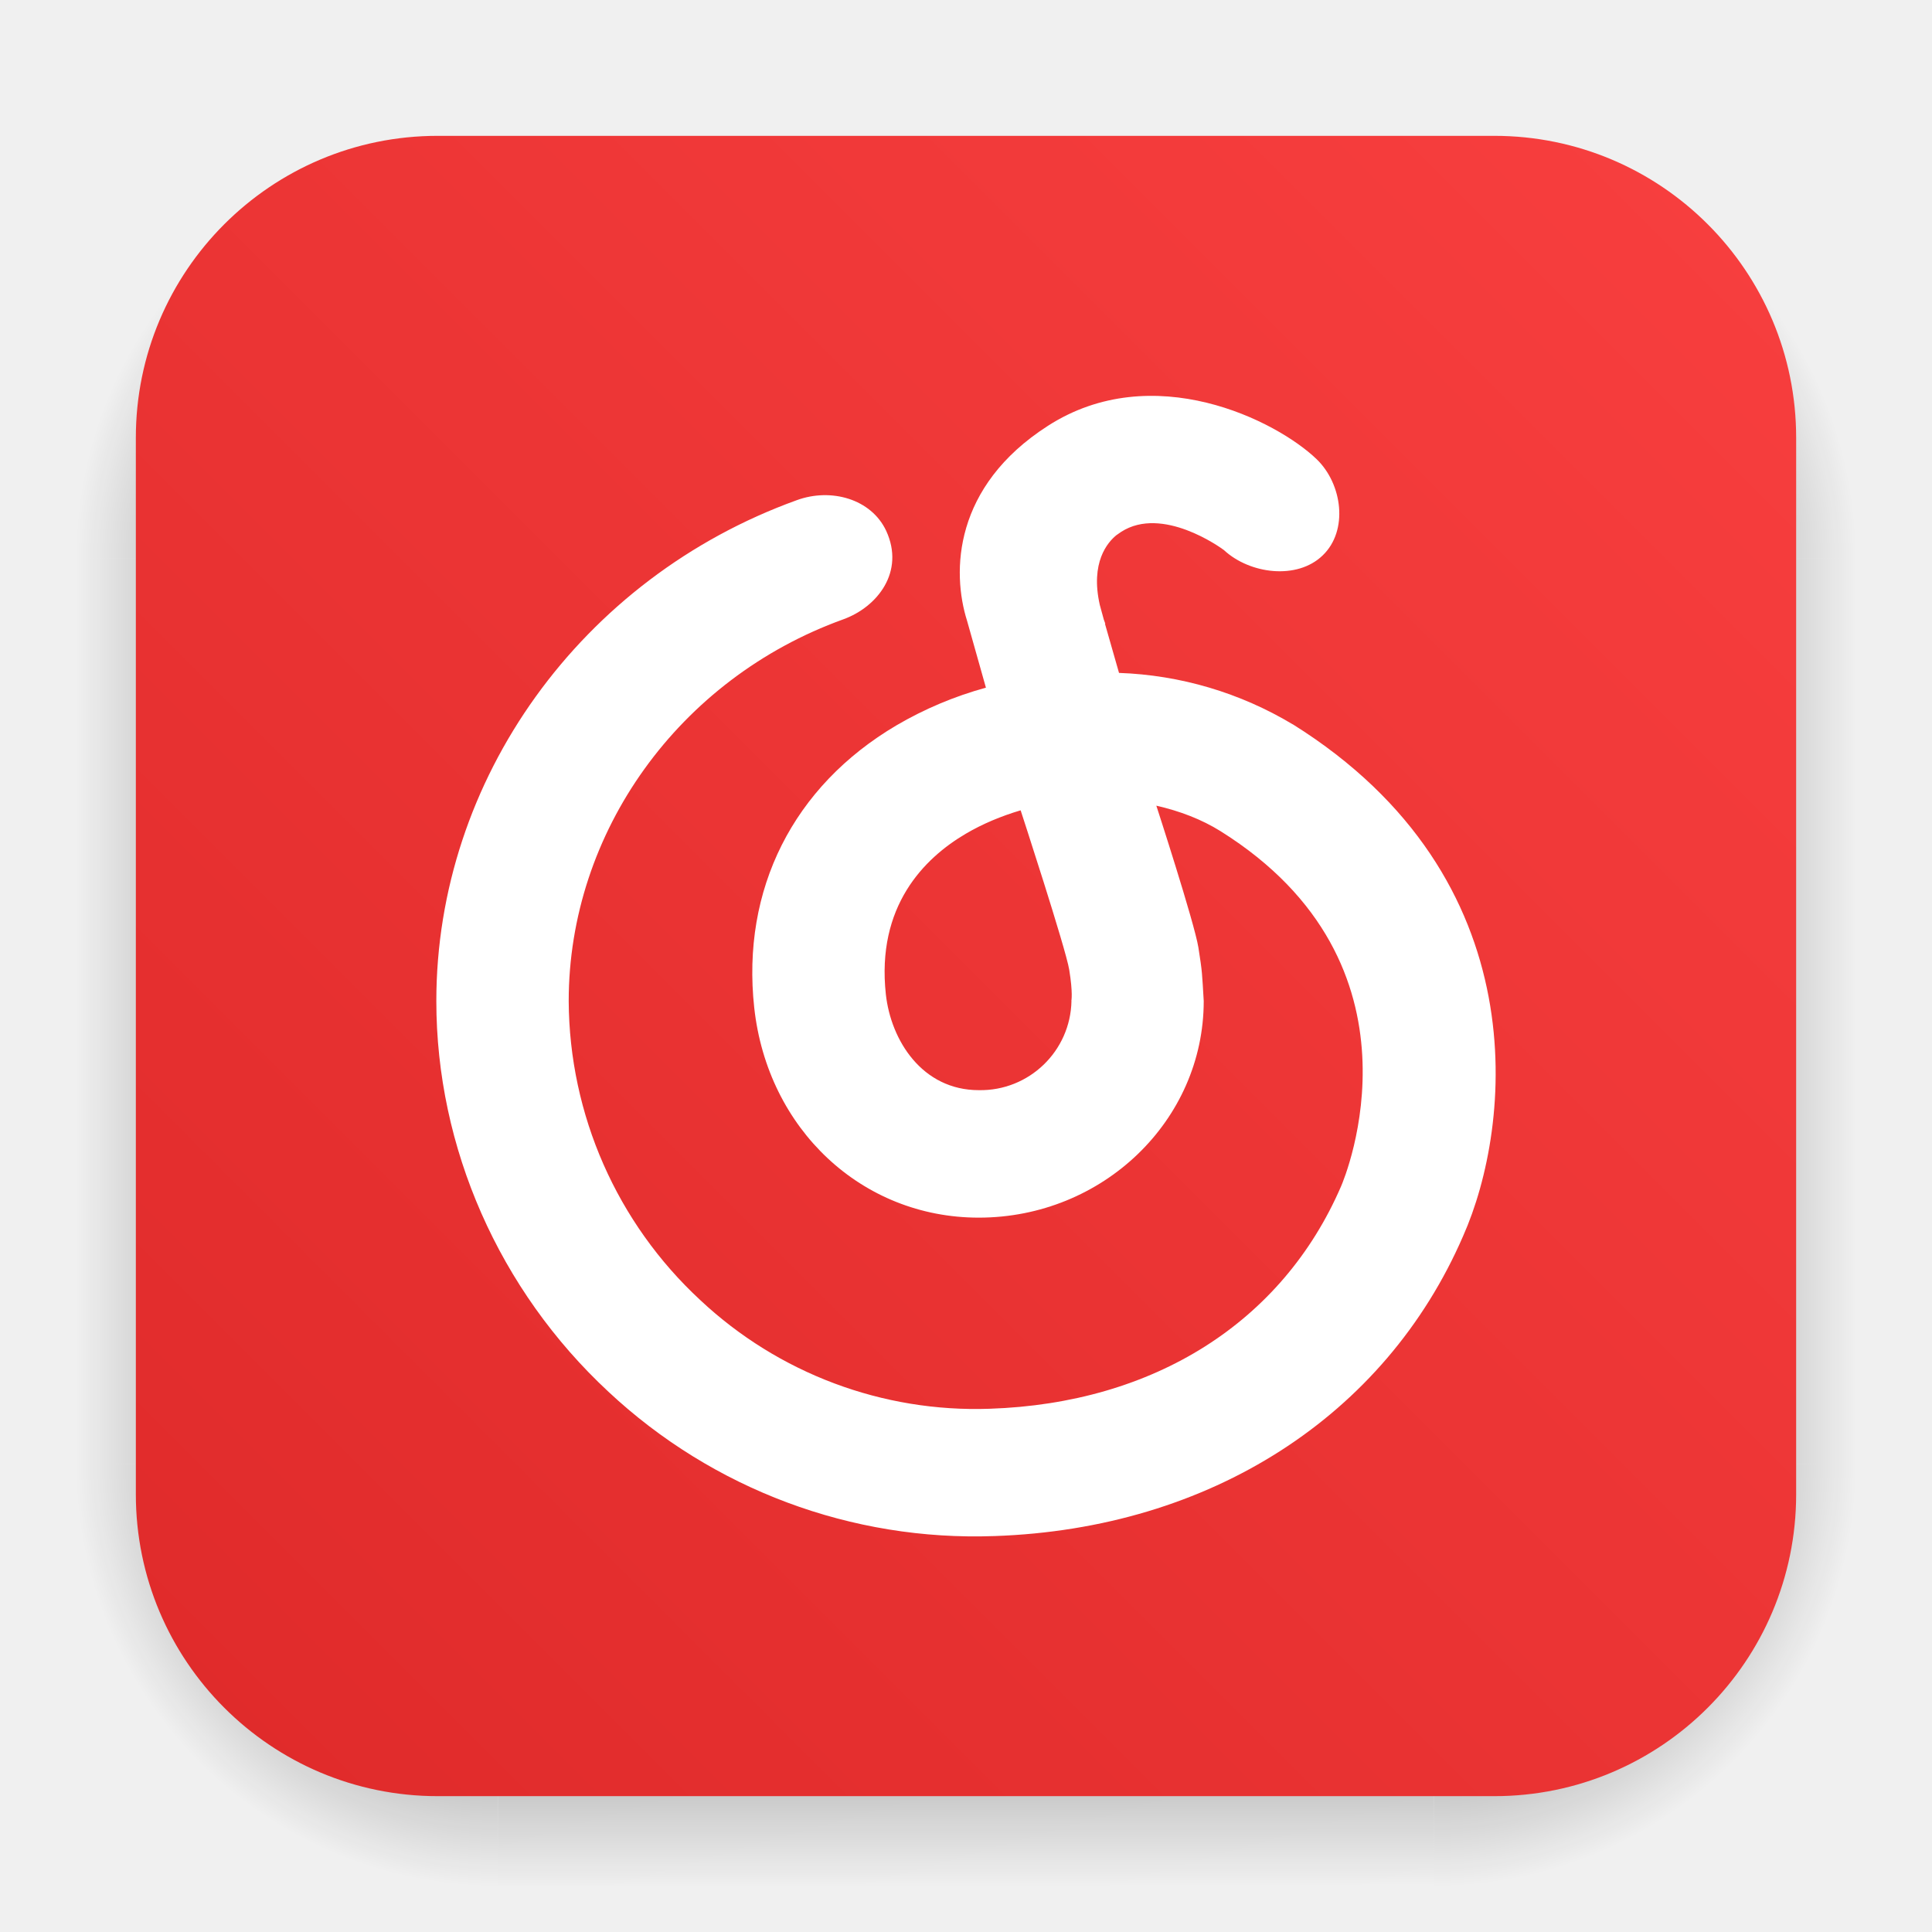
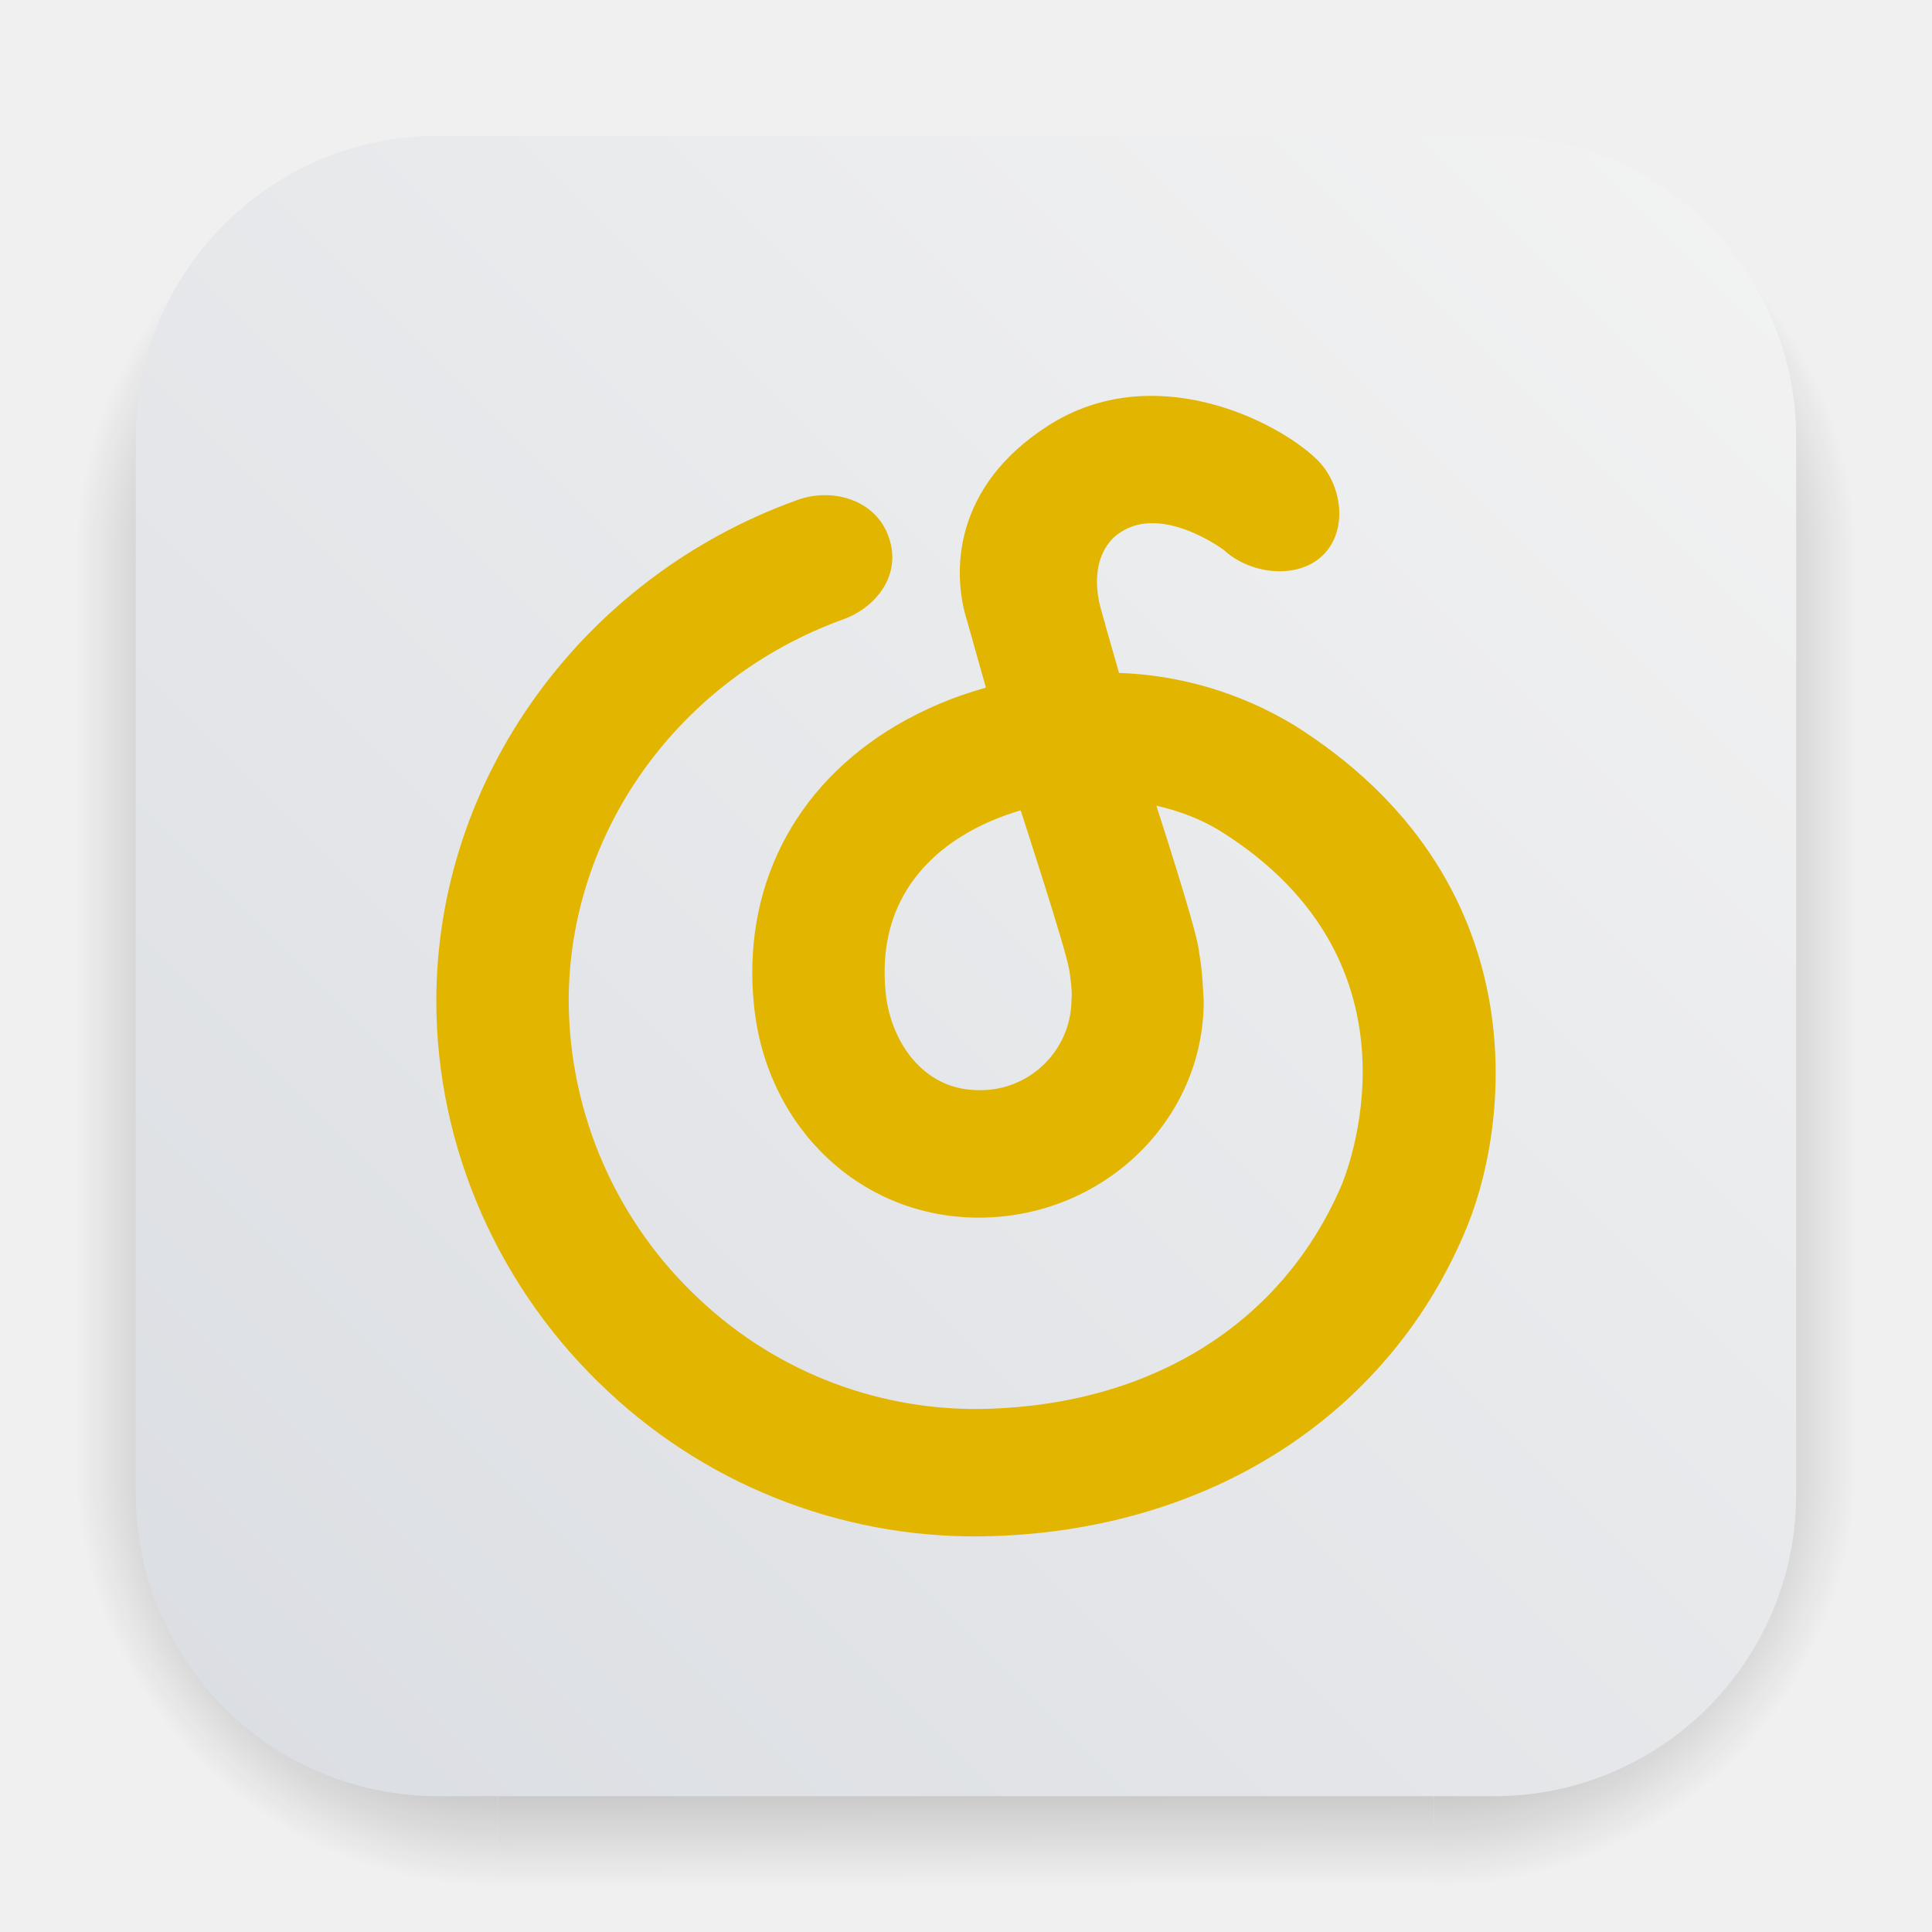
<svg xmlns="http://www.w3.org/2000/svg" width="64" height="64" version="1.1" viewBox="0 0 64 64" id="svg26">
  <defs id="defs12">
    <filter id="filter2761" x="-0.024" y="-0.024" width="1.048" height="1.048" color-interpolation-filters="sRGB">
      <feGaussianBlur stdDeviation="0.146" id="feGaussianBlur2" />
    </filter>
    <linearGradient id="linearGradient4673" x1="2.249" x2="15.644" y1="14.536" y2="1.108" gradientUnits="userSpaceOnUse">
      <stop stop-color="#ff7d50" offset="0" id="stop5" />
      <stop stop-color="#fa4b5a" offset=".477" id="stop7" />
      <stop stop-color="#ff509b" offset="1" id="stop9" />
    </linearGradient>
    <linearGradient id="b-3" x1="399.57" x2="399.57" y1="545.8" y2="517.8" gradientTransform="matrix(0.5669644,0,0,0.5669644,-274.4232,-302.4922)" gradientUnits="userSpaceOnUse">
      <stop stop-color="#3889e9" offset="0" id="stop855" />
      <stop stop-color="#5ea5fb" offset="1" id="stop857" />
    </linearGradient>
    <linearGradient id="linearGradient927" x1="39.034" x2="-7.746" y1="24.542" y2="71.322" gradientTransform="matrix(2.0044,0,0,2.0044,123.77,261.85)" gradientUnits="userSpaceOnUse">
      <stop stop-color="#ffbe14" offset="0" id="stop862" />
      <stop stop-color="#ff8214" offset="1" id="stop864" />
    </linearGradient>
    <filter id="filter1057" x="-0.027" y="-0.027" width="1.054" height="1.054" color-interpolation-filters="sRGB">
      <feGaussianBlur stdDeviation="0.619" id="feGaussianBlur871" />
    </filter>
    <linearGradient id="linearGradient1053" x1="-127" x2="-72" y1="60" y2="5" gradientTransform="translate(131.5,-0.5100001)" gradientUnits="userSpaceOnUse">
-       <stop stop-color="#df2a2a" offset="0" id="stop874" />
-       <stop stop-color="#f83f3f" offset="1" id="stop876" />
+       <stop stop-color="#df2a2a" offset="0" id="stop874" style="stop-color:#dadde2;stop-opacity:1;" />
+       <stop stop-color="#f83f3f" offset="1" id="stop876" style="stop-color:#f3f3f3;stop-opacity:1;" />
    </linearGradient>
    <filter id="filter1057-7" x="-0.027" y="-0.027" width="1.054" height="1.054" color-interpolation-filters="sRGB">
      <feGaussianBlur stdDeviation="0.619" id="feGaussianBlur871-5" />
    </filter>
    <radialGradient id="gradient_ds_br" cx="0" cy="0" r="1" gradientUnits="userSpaceOnUse" gradientTransform="matrix(13.9984,0.00477622,-0.00477841,14.0048,47.5016,48.4952)">
      <stop offset="0.65" id="stop1" />
      <stop offset="1" stop-opacity="0" id="stop2" />
    </radialGradient>
    <linearGradient id="gradient_ds_b" x1="30.449" y1="48.5" x2="30.492" y2="62.5" gradientUnits="userSpaceOnUse">
      <stop offset="0.654" id="stop3" />
      <stop offset="1" stop-opacity="0" id="stop4" />
    </linearGradient>
    <radialGradient id="gradient_ds_bl" cx="0" cy="0" r="1" gradientUnits="userSpaceOnUse" gradientTransform="matrix(0,14,-14,0,16.5,48.5)">
-       <stop offset="0.65" id="stop5" />
-       <stop offset="1" stop-opacity="0" id="stop6" />
+       <stop offset="0.65" id="stop6" />
+       <stop offset="1" stop-opacity="0" id="stop8" />
    </radialGradient>
    <linearGradient id="gradient_ds_r" x1="47.5" y1="33.5" x2="61.5" y2="33.501" gradientUnits="userSpaceOnUse">
-       <stop offset="0.649" id="stop7" />
-       <stop offset="1" stop-opacity="0" id="stop8" />
+       <stop offset="0.649" id="stop10" />
+       <stop offset="1" stop-opacity="0" id="stop11" />
    </linearGradient>
    <linearGradient id="gradient_ds_l" x1="16.5" y1="33.895" x2="2.5" y2="33.895" gradientUnits="userSpaceOnUse">
-       <stop offset="0.649" id="stop9" />
-       <stop offset="1" stop-opacity="0" id="stop10" />
+       <stop offset="0.649" id="stop12" />
+       <stop offset="1" stop-opacity="0" id="stop13" />
    </linearGradient>
    <radialGradient id="gradient_ds_tr" cx="0" cy="0" r="1" gradientTransform="matrix(0.00843236,-14,14.0084,0.0189842,47.4916,18.5)" gradientUnits="userSpaceOnUse">
-       <stop offset="0.65" id="stop11" />
-       <stop offset="1" stop-opacity="0" id="stop12" />
+       <stop offset="0.65" id="stop14" />
+       <stop offset="1" stop-opacity="0" id="stop15" />
    </radialGradient>
    <linearGradient id="gradient_ds_t" x1="29.98" y1="18.5" x2="29.916" y2="4.5" gradientUnits="userSpaceOnUse">
-       <stop offset="0.649" id="stop13" />
-       <stop offset="1" stop-opacity="0" id="stop14" />
+       <stop offset="0.649" id="stop16" />
+       <stop offset="1" stop-opacity="0" id="stop17" />
    </linearGradient>
    <radialGradient id="gradient_ds_tl" cx="0" cy="0" r="1" gradientTransform="matrix(-0.00843236,-14,-14.0084,0.0189842,16.5084,18.5)" gradientUnits="userSpaceOnUse">
-       <stop offset="0.65" id="stop15" />
-       <stop offset="1" stop-opacity="0" id="stop16" />
+       <stop offset="0.65" id="stop18" />
+       <stop offset="1" stop-opacity="0" id="stop19" />
    </radialGradient>
  </defs>
  <g id="ds" opacity="0.25">
    <path id="ds-br" d="m 47.5,48.5 h 14 v 14 h -14 z" fill="url(#gradient_ds_br)" style="fill:url(#gradient_ds_br)" />
    <path id="ds-b" d="m 16.5,48.5 h 31 v 14 h -31 z" fill="url(#gradient_ds_b)" style="fill:url(#gradient_ds_b)" />
    <path id="ds-bl" d="m 2.5,48.5 h 14 v 14 h -14 z" fill="url(#gradient_ds_bl)" style="fill:url(#gradient_ds_bl)" />
    <path id="ds-r" d="m 47.5,18.5 h 14 v 30 h -14 z" fill="url(#gradient_ds_r)" style="fill:url(#gradient_ds_r)" />
    <path id="ds-l" d="m 2.5,18.5 h 14 v 30 h -14 z" fill="url(#gradient_ds_l)" style="fill:url(#gradient_ds_l)" />
    <path id="ds-tr" d="m 47.5,4.5 h 14 v 14 h -14 z" fill="url(#gradient_ds_tr)" style="fill:url(#gradient_ds_tr)" />
    <path id="ds-t" d="m 16.5,4.5 h 31 v 14 h -31 z" fill="url(#gradient_ds_t)" style="fill:url(#gradient_ds_t)" />
    <path id="ds-tl" d="m 16.5,4.5 h -14 v 14 h 14 z" fill="url(#gradient_ds_tl)" style="fill:url(#gradient_ds_tl)" />
  </g>
  <rect x="4.5" y="4.5" width="55" height="55" fill="url(#linearGradient1053)" stroke-linecap="round" stroke-width="2.744" id="bg" style="fill:url(#linearGradient1053)" rx="10" />
  <g id="art">
-     <path d="m 35.494,33.155 a 3.015,3.015 0 0 1 -3.068,2.958 c -1.879,0 -2.913,-1.649 -3.081,-3.174 -0.318,-2.918 1.264,-4.505 2.644,-5.318 0.561,-0.331 1.18,-0.588 1.821,-0.778 0,0 1.494,4.571 1.609,5.279 0.128,0.782 0.071,1.035 0.071,1.035 m 7.33,-9.164 a 11.994,11.994 0 0 0 -5.751,-1.702 l -0.469,-1.64 0.018,0.019 -0.053,-0.146 -0.133,-0.486 c -0.318,-1.406 0.256,-2.073 0.553,-2.312 l 0.159,-0.11 c 1.362,-0.871 3.289,0.522 3.4,0.606 0.858,0.796 2.427,0.995 3.271,0.177 0.858,-0.822 0.654,-2.365 -0.199,-3.187 -1.331,-1.282 -5.424,-3.342 -8.904,-1.105 -3.126,2.007 -3.192,4.832 -2.675,6.463 l 0.623,2.21 a 12.29,12.29 0 0 0 -2.962,1.247 c -3.426,2.02 -5.141,5.438 -4.713,9.355 0.442,4.028 3.568,6.954 7.436,6.954 4.111,0 7.454,-3.218 7.454,-7.175 -0.057,-0.942 -0.044,-0.933 -0.177,-1.777 -0.133,-0.822 -1.393,-4.695 -1.393,-4.695 0.778,0.177 1.503,0.455 2.126,0.844 7.064,4.421 4.125,11.464 3.992,11.769 -1.945,4.496 -6.189,7.184 -11.64,7.365 a 13.333,13.333 0 0 1 -9.585,-3.599 13.59,13.59 0 0 1 -4.359,-9.903 c 0,-5.601 3.652,-10.685 9.094,-12.648 1.136,-0.411 2.047,-1.578 1.424,-2.931 -0.495,-1.061 -1.83,-1.432 -2.962,-1.017 -7.144,2.577 -11.941,9.249 -11.941,16.592 0,4.859 2.078,9.576 5.703,12.944 a 17.772,17.772 0 0 0 12.785,4.779 C 40.078,50.641 45.883,46.919 48.469,40.942 50.083,37.312 50.985,29.094 42.823,23.992" fill="#ffffff" stroke-width="4.421" id="path24" />
+     <path d="m 35.494,33.155 a 3.015,3.015 0 0 1 -3.068,2.958 c -1.879,0 -2.913,-1.649 -3.081,-3.174 -0.318,-2.918 1.264,-4.505 2.644,-5.318 0.561,-0.331 1.18,-0.588 1.821,-0.778 0,0 1.494,4.571 1.609,5.279 0.128,0.782 0.071,1.035 0.071,1.035 m 7.33,-9.164 a 11.994,11.994 0 0 0 -5.751,-1.702 l -0.469,-1.64 0.018,0.019 -0.053,-0.146 -0.133,-0.486 c -0.318,-1.406 0.256,-2.073 0.553,-2.312 l 0.159,-0.11 c 1.362,-0.871 3.289,0.522 3.4,0.606 0.858,0.796 2.427,0.995 3.271,0.177 0.858,-0.822 0.654,-2.365 -0.199,-3.187 -1.331,-1.282 -5.424,-3.342 -8.904,-1.105 -3.126,2.007 -3.192,4.832 -2.675,6.463 l 0.623,2.21 a 12.29,12.29 0 0 0 -2.962,1.247 c -3.426,2.02 -5.141,5.438 -4.713,9.355 0.442,4.028 3.568,6.954 7.436,6.954 4.111,0 7.454,-3.218 7.454,-7.175 -0.057,-0.942 -0.044,-0.933 -0.177,-1.777 -0.133,-0.822 -1.393,-4.695 -1.393,-4.695 0.778,0.177 1.503,0.455 2.126,0.844 7.064,4.421 4.125,11.464 3.992,11.769 -1.945,4.496 -6.189,7.184 -11.64,7.365 a 13.333,13.333 0 0 1 -9.585,-3.599 13.59,13.59 0 0 1 -4.359,-9.903 c 0,-5.601 3.652,-10.685 9.094,-12.648 1.136,-0.411 2.047,-1.578 1.424,-2.931 -0.495,-1.061 -1.83,-1.432 -2.962,-1.017 -7.144,2.577 -11.941,9.249 -11.941,16.592 0,4.859 2.078,9.576 5.703,12.944 a 17.772,17.772 0 0 0 12.785,4.779 C 40.078,50.641 45.883,46.919 48.469,40.942 50.083,37.312 50.985,29.094 42.823,23.992" fill="#ffffff" stroke-width="4.421" id="path24" style="fill:#e2b500;fill-opacity:1" />
  </g>
</svg>
